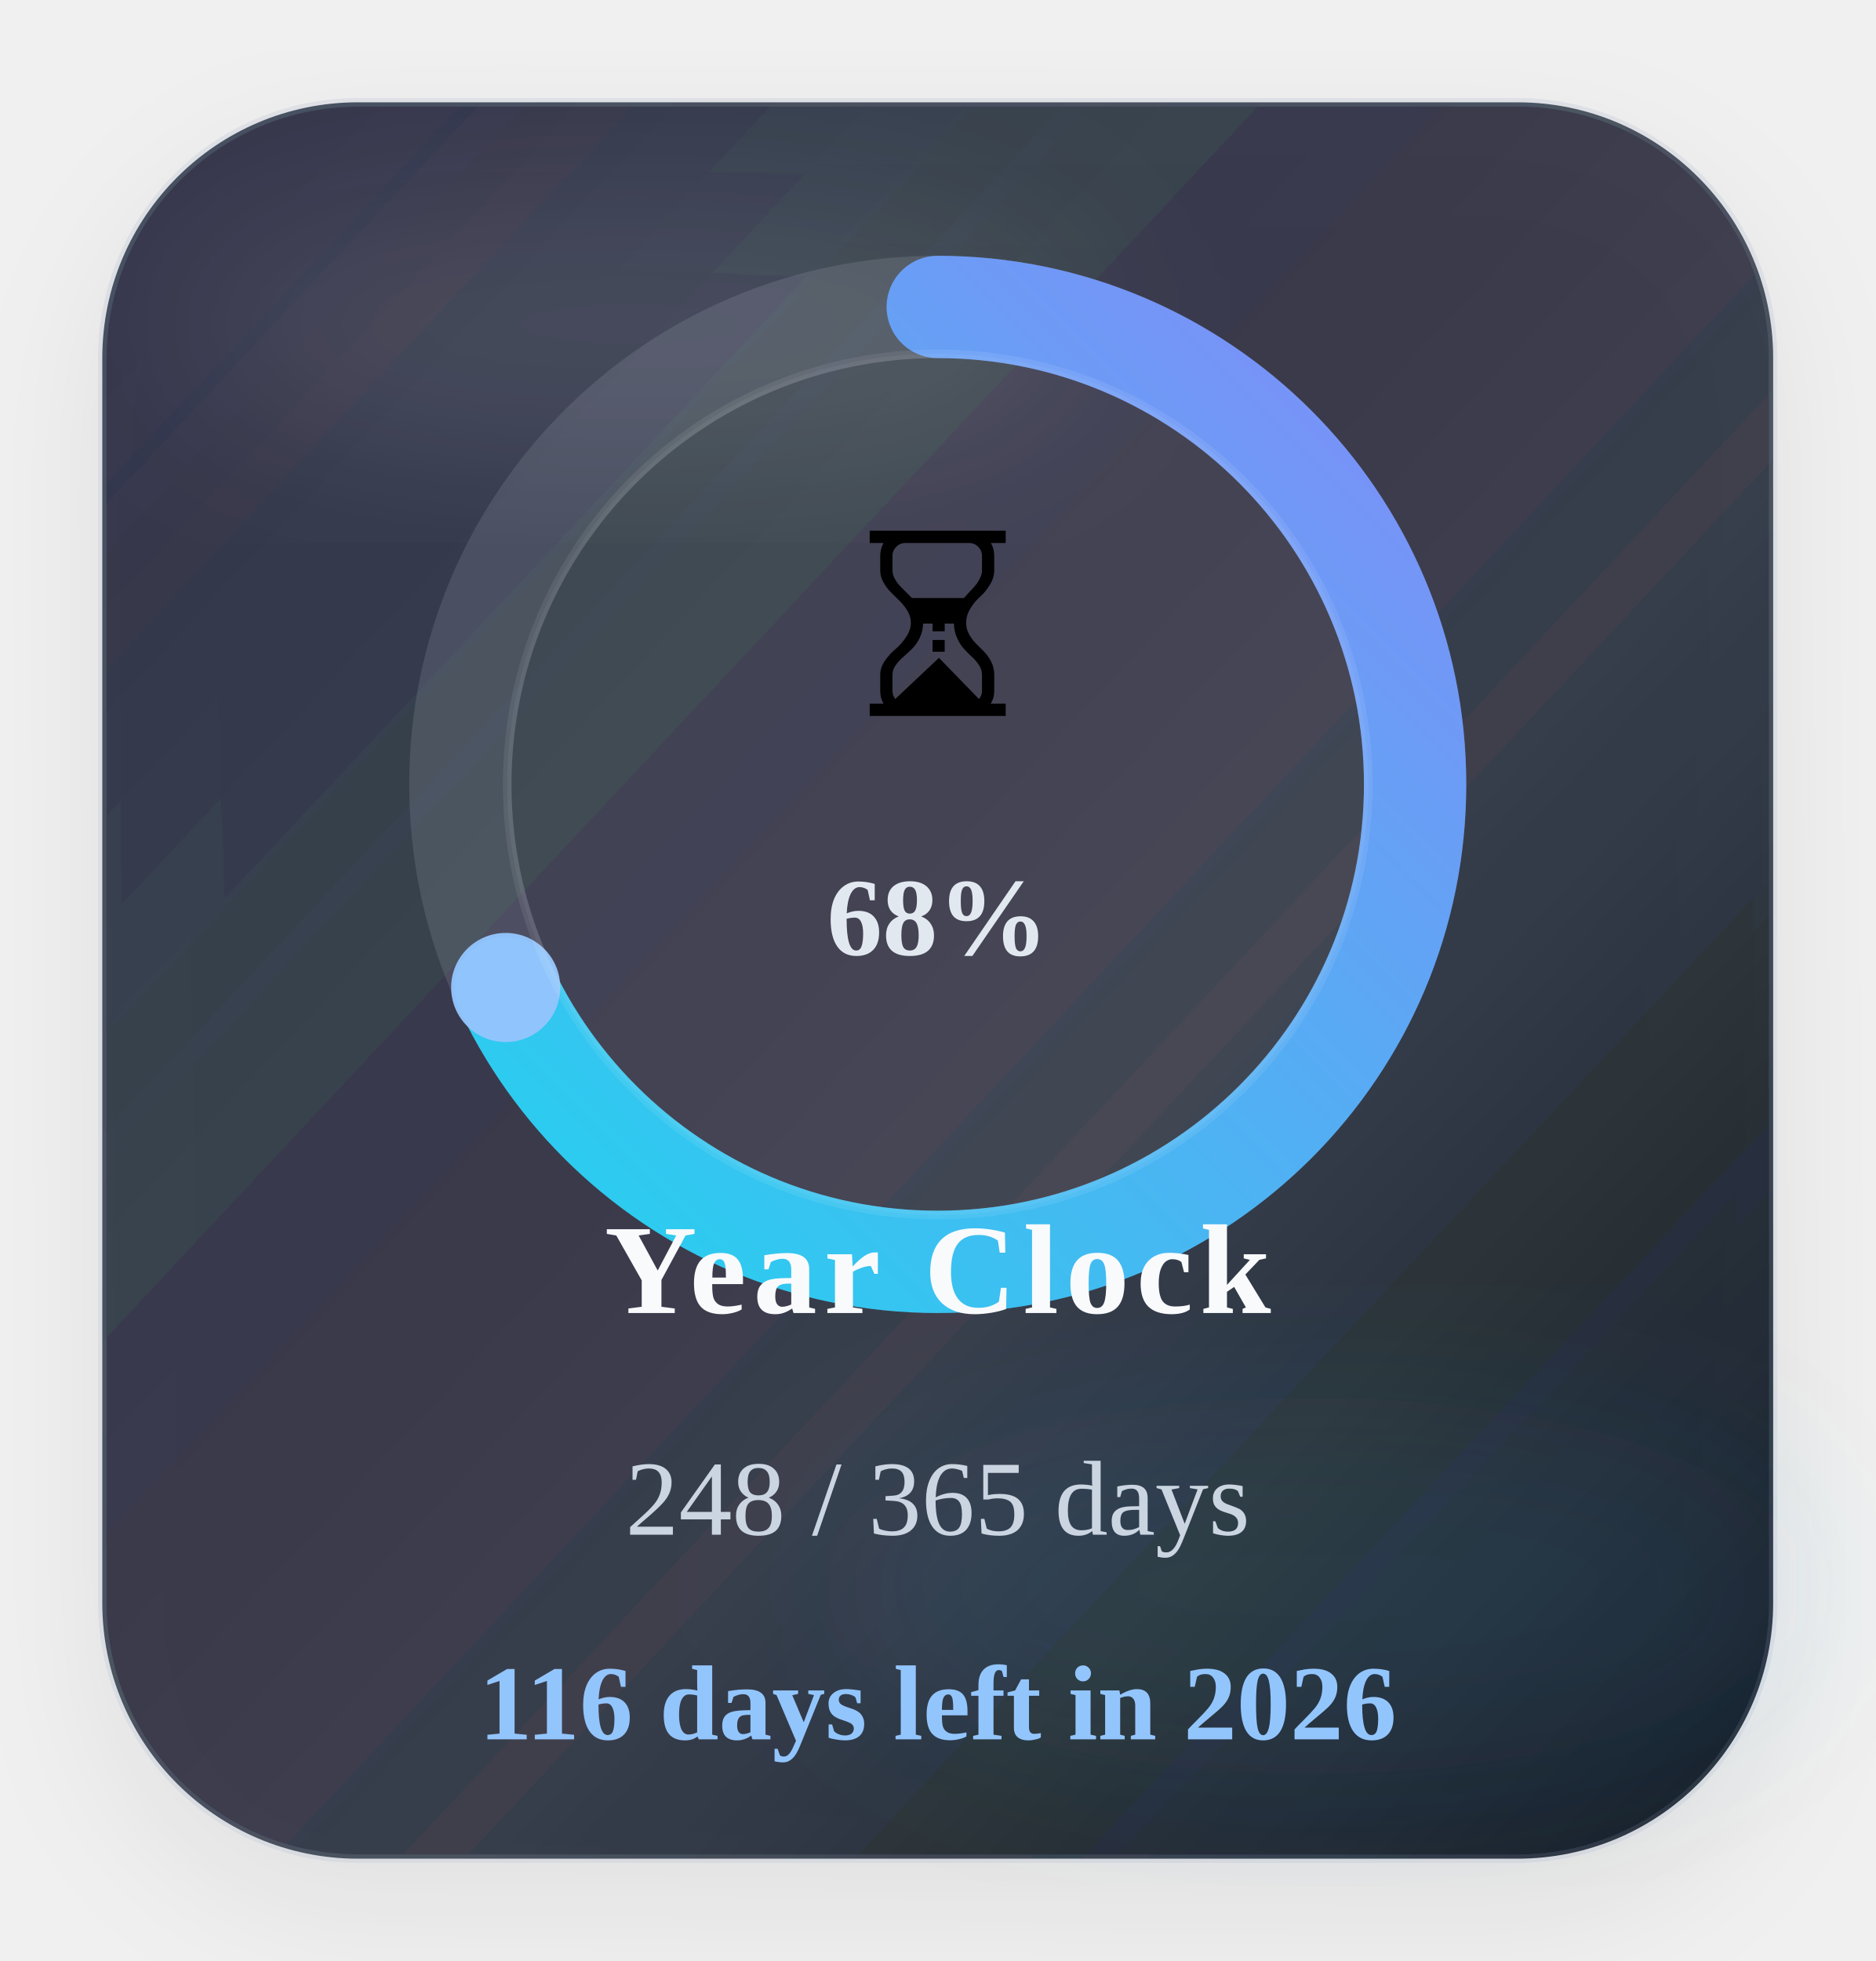
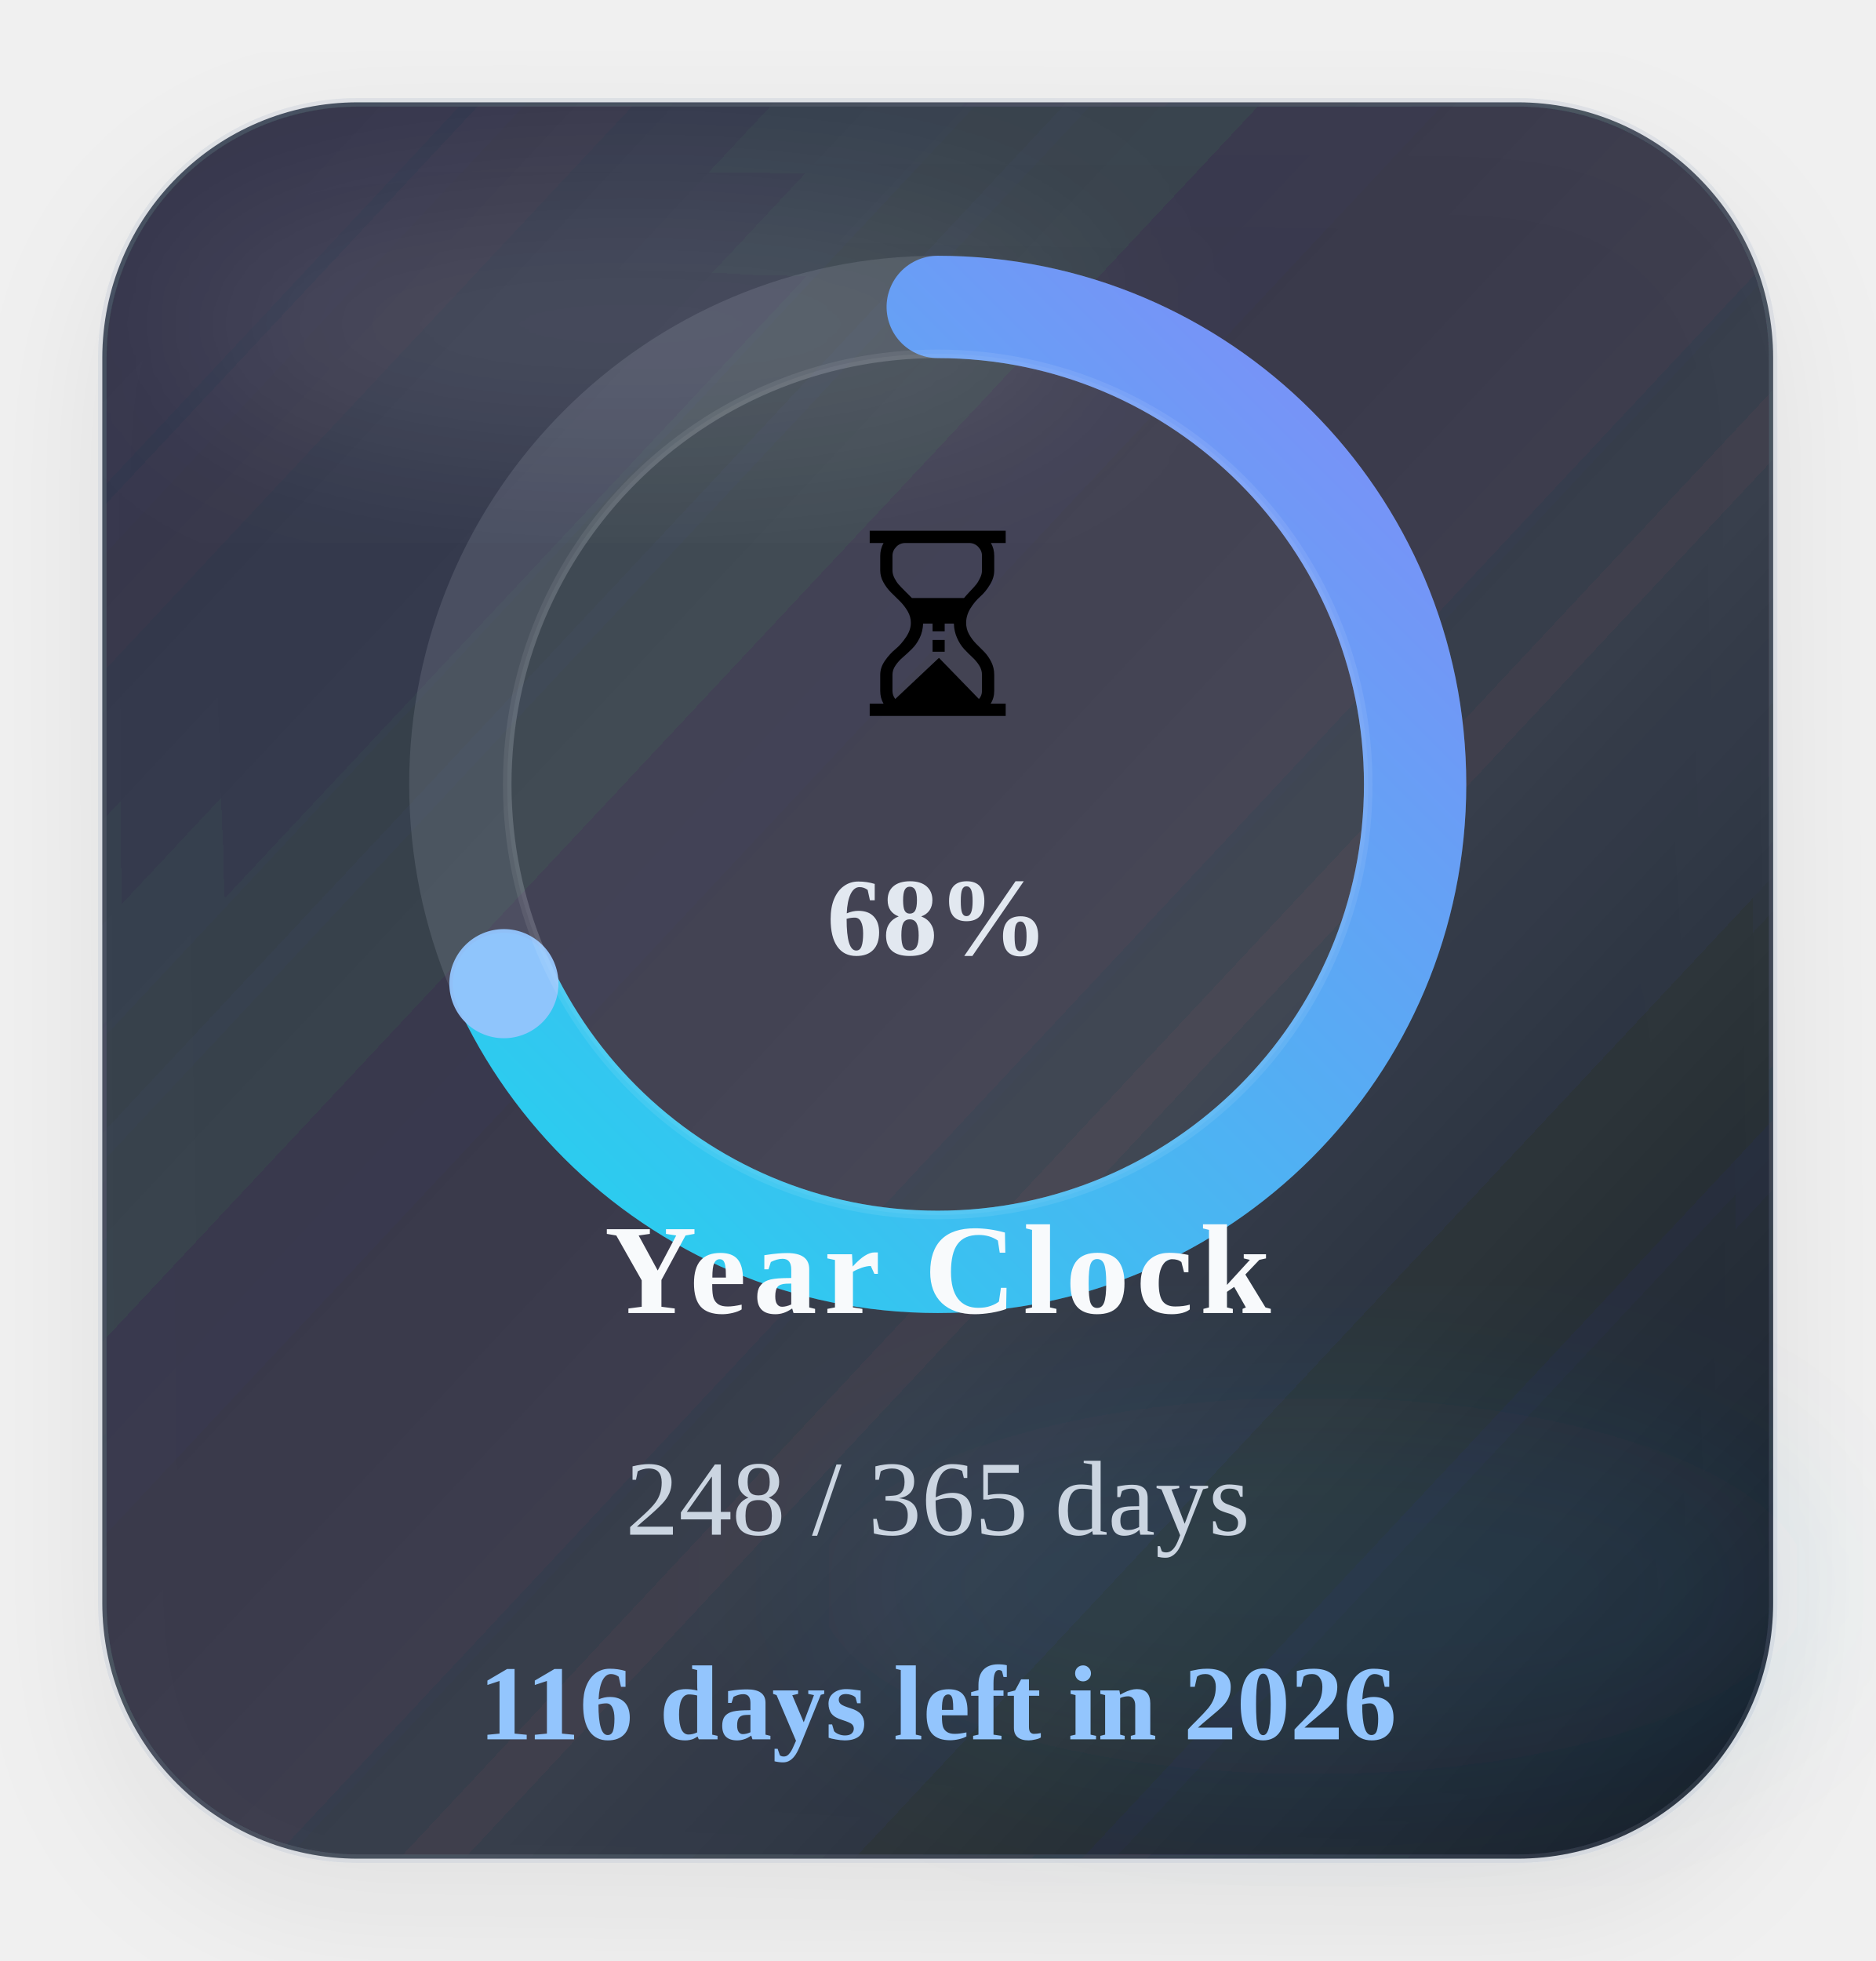
<svg xmlns="http://www.w3.org/2000/svg" width="220" height="230" viewBox="0 0 220 230" role="img" aria-label="Time progress for 2026">
  <defs>
    <linearGradient id="timeGradient" x1="0%" y1="0%" x2="100%" y2="100%">
      <stop offset="0%" stop-color="#22d3ee" />
      <stop offset="100%" stop-color="#818cf8" />
    </linearGradient>
    <linearGradient id="timeCard" x1="0%" y1="0%" x2="100%" y2="100%">
      <stop offset="0%" stop-color="#1c2537" stop-opacity="0.88" />
      <stop offset="60%" stop-color="#111827" stop-opacity="0.8" />
      <stop offset="100%" stop-color="#0b1220" stop-opacity="0.96" />
    </linearGradient>
    <filter id="timeShadow" x="-25%" y="-25%" width="150%" height="150%">
      <feDropShadow dx="0" dy="6" stdDeviation="8" flood-color="#020617" flood-opacity="0.08" />
    </filter>
    <filter id="timeBlur" x="-30%" y="-30%" width="160%" height="160%">
      <feGaussianBlur stdDeviation="10" />
    </filter>
  </defs>
  <rect x="12" y="12" width="196" height="206" rx="30" fill="url(#timeCard)" stroke="#94a3b8" stroke-opacity="0.18" filter="url(#timeShadow)" />
  <ellipse cx="74" cy="38" rx="54" ry="16" fill="#ffffff" fill-opacity="0.09" filter="url(#timeBlur)" />
  <ellipse cx="154" cy="186" rx="58" ry="22" fill="#38bdf8" fill-opacity="0.08" filter="url(#timeBlur)" />
  <circle class="ring-track" cx="110" cy="92" r="56" fill="none" stroke="#cbd5e1" stroke-opacity="0.14" stroke-width="12" />
-   <circle class="progress-ring" cx="110" cy="92" r="56" fill="none" stroke="url(#timeGradient)" stroke-width="12" stroke-linecap="round" stroke-dasharray="351.86" stroke-dashoffset="112.57" data-target-offset="112.57" data-ring-length="351.86" transform="rotate(-90 110 92)" />
-   <circle class="progress-endcap" cx="59.32" cy="115.82" r="6.4" fill="#93c5fd" fill-opacity="0.96" data-center-x="110" data-center-y="92" data-radius="56" data-target-angle="154.8295" />
+   <circle class="progress-ring" cx="110" cy="92" r="56" fill="none" stroke="url(#timeGradient)" stroke-width="12" stroke-linecap="round" stroke-dasharray="351.86" stroke-dashoffset="112.07" data-target-offset="112.07" data-ring-length="351.86" transform="rotate(-90 110 92)" />
+   <circle class="progress-endcap" cx="59.11" cy="115.37" r="6.4" fill="#93c5fd" fill-opacity="0.96" data-center-x="110" data-center-y="92" data-radius="56" data-target-angle="155.3386" />
  <circle class="ring-core" cx="110" cy="92" r="50.5" fill="#ffffff" fill-opacity="0.05" stroke="#ffffff" stroke-opacity="0.08" />
  <text class="progress-emoji" x="110" y="84" text-anchor="middle" font-size="30">⏳</text>
  <text class="progress-percent" x="110" y="112" text-anchor="middle" font-size="13" font-weight="700" fill="#e2e8f0">68%</text>
  <text class="progress-label" x="110" y="154" text-anchor="middle" font-size="15" font-weight="700" letter-spacing="0.8" fill="#f8fafc">Year Clock</text>
  <text class="progress-value" x="110" y="180" text-anchor="middle" font-size="12.5" fill="#cbd5e1">248 / 365 days</text>
  <text class="progress-status" data-status-state="remaining" x="110" y="204" text-anchor="middle" font-size="12.5" font-weight="700" fill="#93c5fd">116 days left in 2026</text>
</svg>
